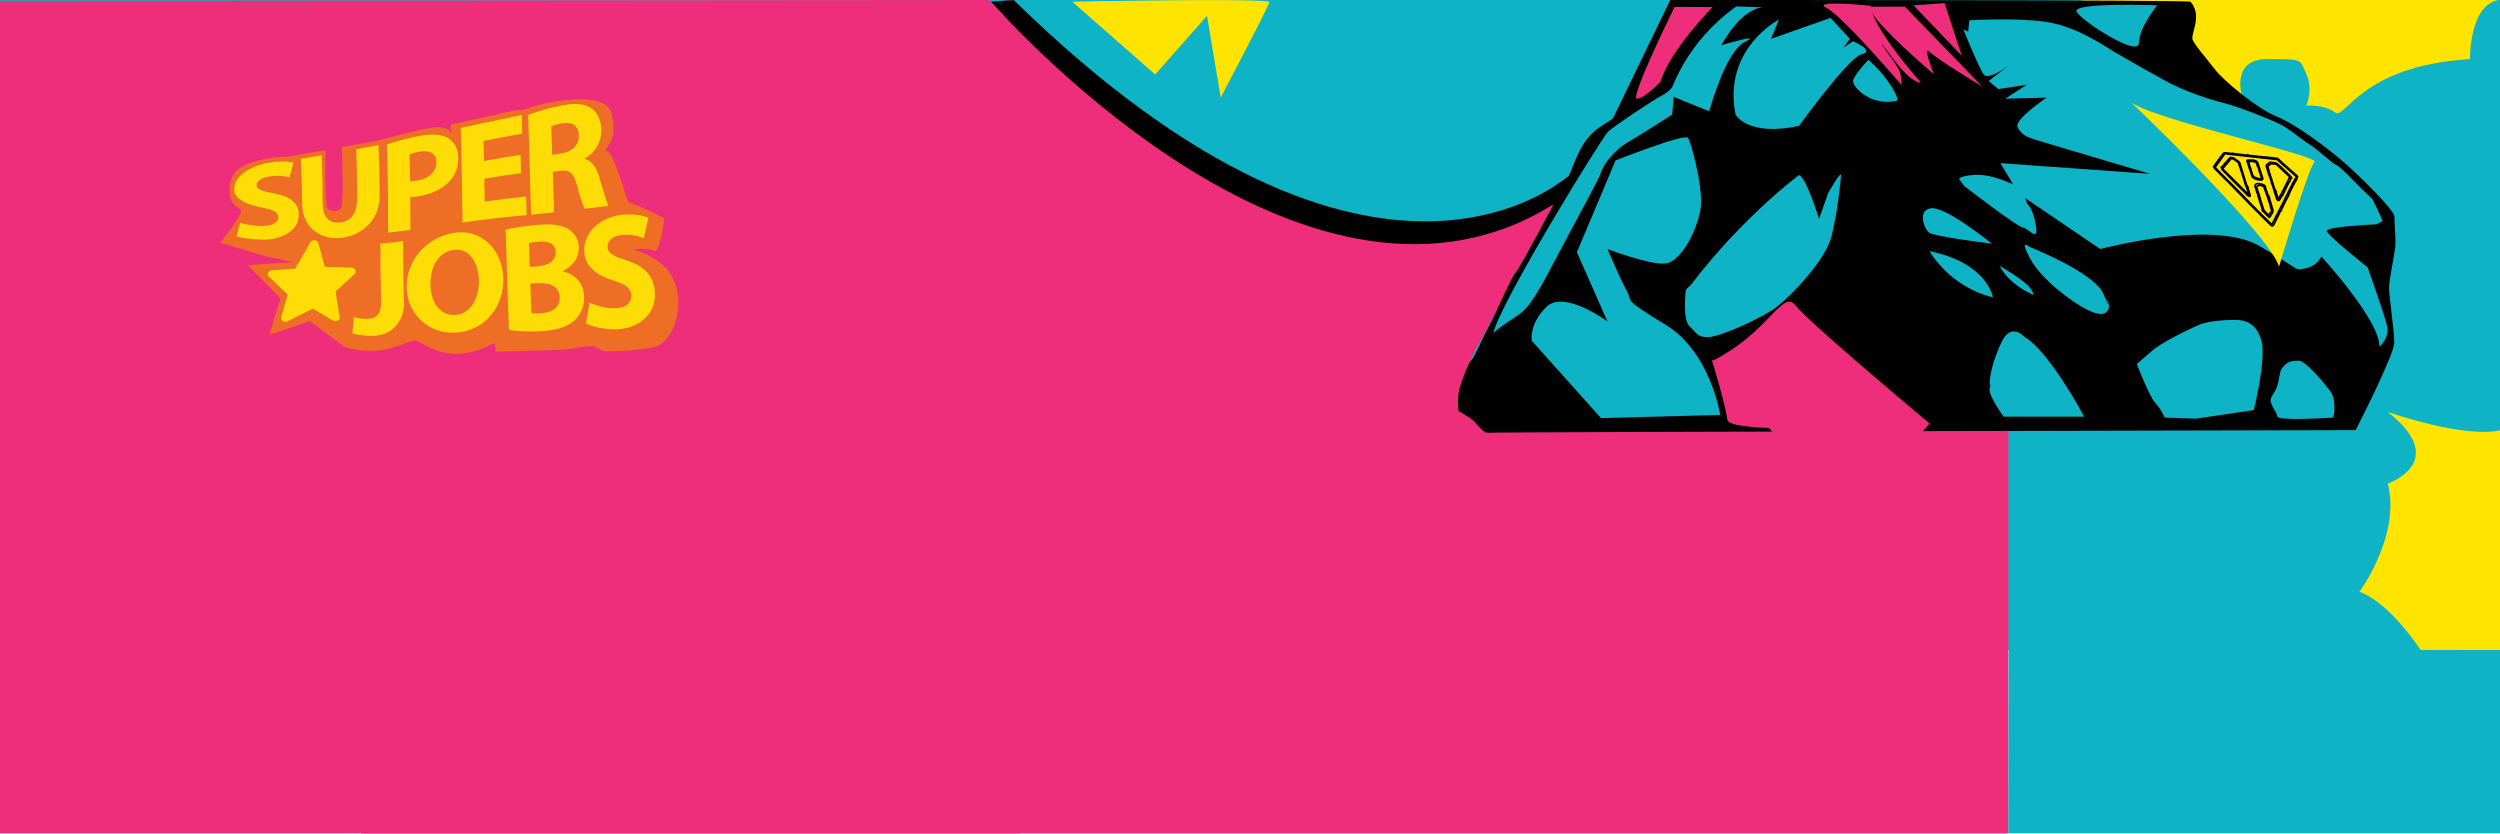
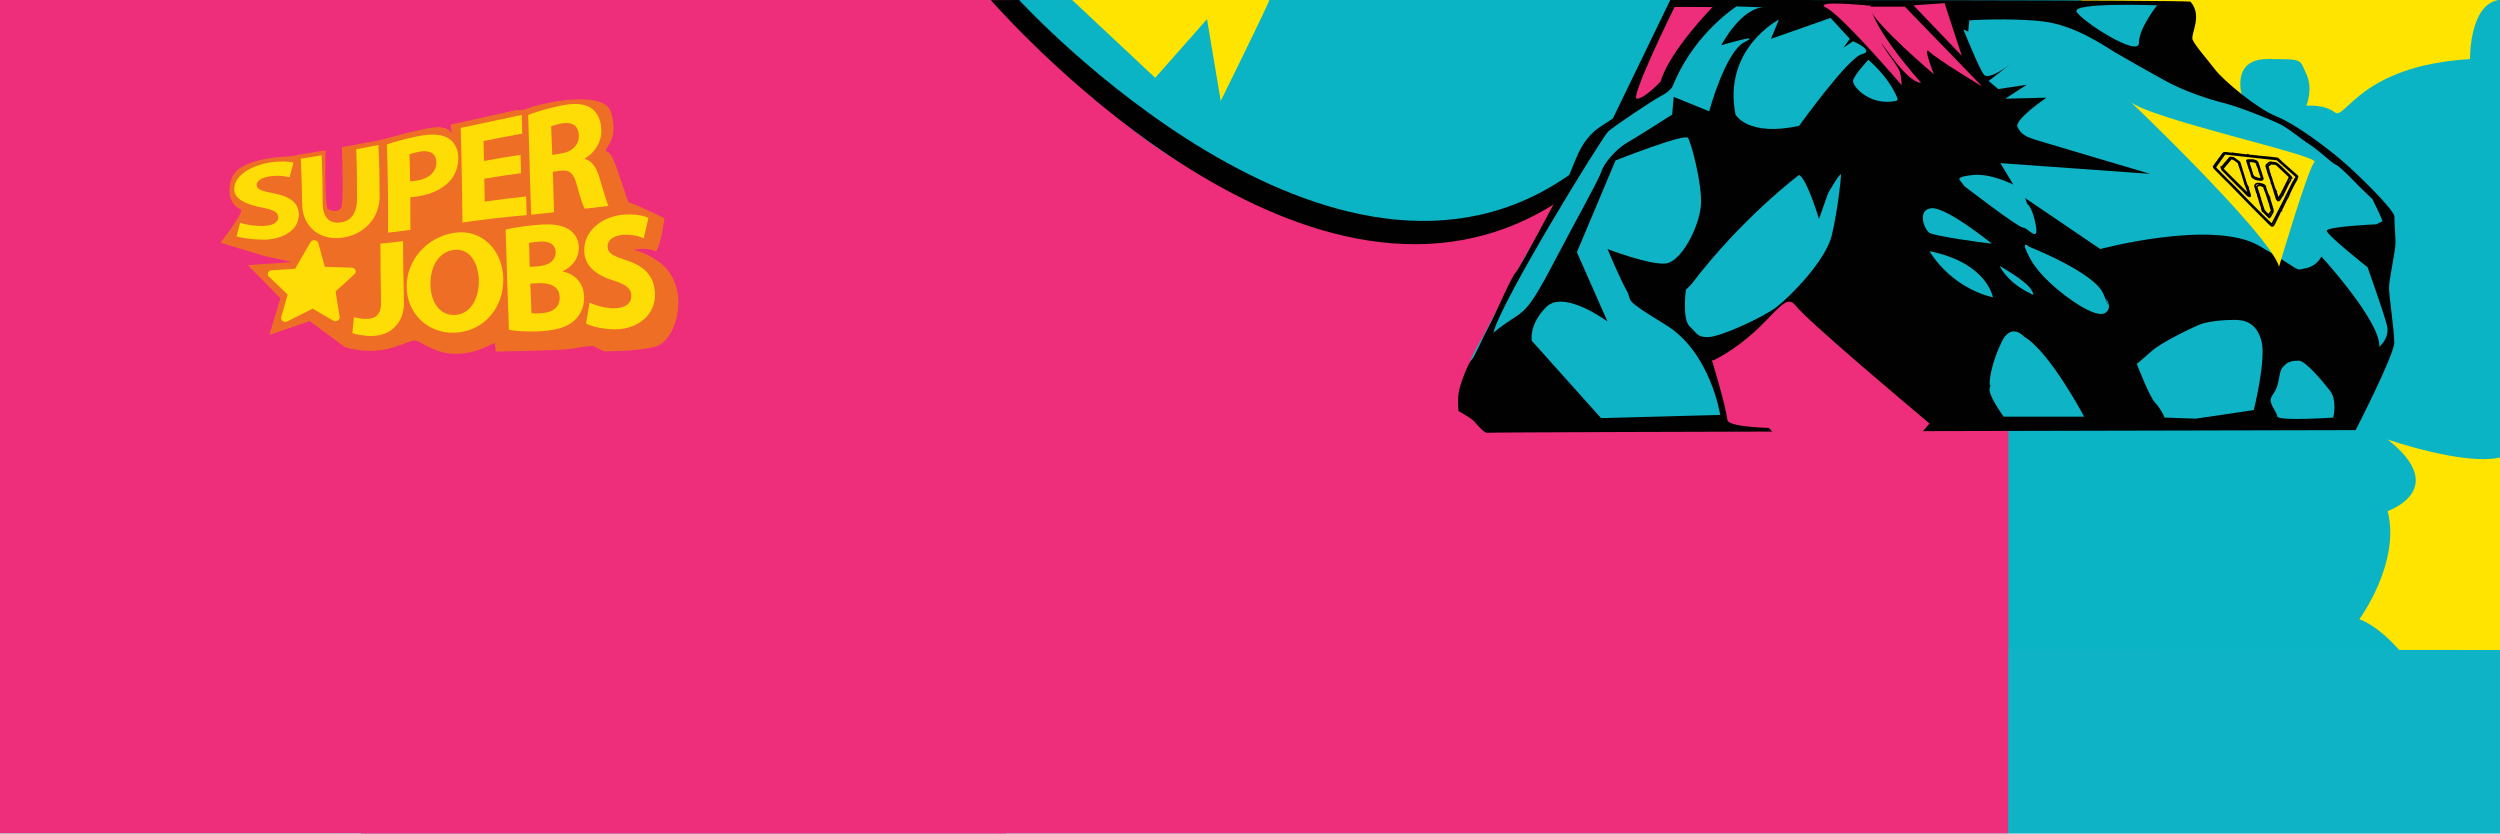
<svg xmlns="http://www.w3.org/2000/svg" version="1.1" id="Layer_1" x="0px" y="0px" width="1500px" height="500px" viewBox="0 0 1500 500" enable-background="new 0 0 1500 500" xml:space="preserve">
  <g>
-     <g id="XMLID_2_">
-       <rect id="XMLID_39_" fill="#0EB3C5" width="1500" height="390" />
-       <path id="XMLID_38_" fill="#FFE400" d="M1432.677,247.183c0,0,45.443,15.979,67.414,10.986L1500,391l-47.35-0.5    c0,0-17.979-28.463-36.953-35.454c0,0,24.971-33.959,16.979-64.918C1432.677,290.128,1470.63,277.146,1432.677,247.183z" />
-       <g id="XMLID_29_">
-         <path id="XMLID_37_" fill="#FFE400" d="M1246.102,0c0,0-23.327,47.472,61.83,96.226c1.249,0.715,2.521,1.431,3.818,2.146" />
-         <path id="XMLID_36_" fill="#FFE400" d="M1307.932,96.227l-4.186-10.836l16.012,5.991c0,0-5.338-20.973,27.753-27.964     l-2.134-4.995c0,0-7.474-22.971,14.943-22.971c22.418,0,19.215-0.001,23.484,8.988c4.271,8.988,0,18.977,0,18.977     s10.676-0.999,17.081,3.995c6.403,4.993,14.941-27.965,81.125-31.958c0,0-0.53-32.454,17.08-35.454h-250.646     C1248.444,0,1264.082,67.115,1307.932,96.227z" />
-       </g>
-       <path id="XMLID_22_" fill="#FFE400" d="M243.69,33.954c0,0,145.315,160.296,149.809,163.292    c4.495,2.996,61.421,23.968,134.329,7.989s1.997-0.998,1.997-0.998l9.987-3.996l29.962-19.974l-64.418-1.498l51.934-28.464    c0,0-99.873-46.442-105.366-48.439c-5.493-1.997-19.975,9.986-24.469-10.487c0,0-68.912,6.491-72.907-44.444L243.69,33.954z" />
-       <path id="XMLID_21_" fill="#FFE400" d="M464.472,53.991c0,0-3.464,15.075-10.955,18.82c-7.49,3.745,4.447,4.167,5.571,7.537    c1.124,3.37,142.669,28.862,142.669,28.862l-53.194-48.302l58.421,5.998l-17.605-45.689l-11.986,0.75    c0,0-6.741,16.923-18.353,3.814c0,0-55.804-0.782-80.523-19.782h-37.078l19.476,20.344c0,0,8.24-14.734,26.966-10.24    s23.22,14.542,23.22,20.161c0,5.618-0.375,26.185-26.965,26.185C484.134,62.45,469.153,62.043,464.472,53.991z" />
-       <polygon id="XMLID_17_" fill="#FFE400" points="353.426,5.116 368.032,14.854 377.021,5.49   " />
-       <path id="XMLID_16_" fill="#FFE400" d="M643.306,0.996l49.813,43.696l31.085-35.205l8.239,49.063c0,0,27.084-51.507,29.225-57.216    C762.667-1.333,643.306,0.996,643.306,0.996z" />
+     <rect fill="#0AB4C5" width="1500" height="500" />
+     <path id="XMLID_38_" fill="#FFE400" d="M1432.586,263.684c0,0,45.443,15.81,67.414,10.816V392l-47.44,15   c0,0-17.979-28.463-36.953-35.454c0,0,24.971-33.959,16.979-64.918C1432.586,306.628,1470.539,293.646,1432.586,263.684z" />
+     <g id="XMLID_29_">
+       <path id="XMLID_37_" fill="#FFE400" d="M1246.102,0c0,0-23.326,47.472,61.83,96.226c1.25,0.715,2.521,1.431,3.818,2.146" />
+       <path id="XMLID_36_" fill="#FFE400" d="M1307.932,96.227l-4.186-10.836l16.012,5.991c0,0-5.338-20.973,27.753-27.964l-2.134-4.995    c0,0-7.475-22.971,14.943-22.971s19.215-0.001,23.483,8.988c4.271,8.988,0,18.977,0,18.977s10.677-0.999,17.081,3.995    c6.403,4.993,14.941-27.965,81.125-31.958c0,0-0.529-32.454,17.08-35.454h-250.646C1248.443,0,1264.082,67.115,1307.932,96.227z" />
    </g>
-     <path id="XMLID_86_" fill="#EE2E7B" d="M545.15,8.439c-3.402-0.001-4.756-3.075-4.113-5.579L0,7.664V500h612.303l-4.52-490.442   C587.053,6.68,565.995,8.447,545.15,8.439z" />
+     <path id="XMLID_22_" fill="#FFE400" d="M243.69,33.954c0,0,145.315,160.296,149.809,163.292   c4.495,2.996,61.421,23.968,134.329,7.989s1.997-0.998,1.997-0.998l9.987-3.996l29.961-19.974l-64.418-1.498l51.935-28.464   c0,0-99.873-46.441-105.366-48.438s-19.975,9.986-24.469-10.487c0,0-68.912,6.491-72.907-44.444L243.69,33.954z" />
+     <path id="XMLID_21_" fill="#FFE400" d="M464.472,53.991c0,0-3.464,15.075-10.955,18.82c-7.489,3.745,4.447,4.167,5.571,7.537   c1.124,3.37,142.669,28.862,142.669,28.862l-53.194-48.302l58.422,5.998l-17.605-45.689l-11.986,0.75c0,0-6.74,16.923-18.353,3.814   c0,0-55.804-0.782-80.523-19.782h-37.077l19.476,20.344c0,0,8.24-14.734,26.966-10.24c18.727,4.494,23.22,14.542,23.22,20.161   c0,5.618-0.375,26.186-26.965,26.186C484.134,62.45,469.153,62.043,464.472,53.991z" />
+     <polygon id="XMLID_17_" fill="#FFE400" points="353.426,5.116 368.032,14.854 377.021,5.49  " />
+     <path id="XMLID_16_" fill="#FFE400" d="M643.306,0l49.813,46.692l31.085-35.205l8.239,49.063c0,0,27.084-54.841,29.225-60.55   C760.75,0,643.306,0,643.306,0z" />
    <rect id="XMLID_15_" x="216.611" y="238.337" fill="#EE2E7B" width="988.436" height="261.722" />
-     <path id="XMLID_89_" fill="#EE2E7B" d="M889.534,202.391l25.313-48.145l23.847-40.384C742.288,194.832,619.368,20.053,606.171,0   c-0.997,0.026-1.993-0.064-2.988,0l-221.12,241.933l512.81,19.842l0.291-2.196l-6.137-6.249c0,0-13.421-3.574-13.677-7.299   c-0.255-3.725,0.66-9.778,3.6-18.212C881.743,219.799,880.472,217.255,889.534,202.391z" />
-     <path id="XMLID_34_" fill="#010101" d="M1413.371,258.073c0,0,23.188-44.995,23.188-52.509c0-7.513-3.126-27.588-3.126-32.93   c0-5.344,3.864-22.019,3.864-26.694c0-4.675-0.643-12.013-0.643-16.02s-23.19-26.708-32.854-34.724   c-9.662-8.014-26.411-20.701-38.006-25.376c-11.595-4.675-31.563-21.369-36.717-28.048c-5.152-6.678-12.239-14.692-13.527-18.032   c-1.288-3.34,6.229-14.473-1.288-22.721C1313.335,0,1039.21,0,1039.21,0h-7.086c0,0-21.902,19.883-32.854,48.601   c0,0-23.672,17.79-38.165,26.806c-14.492,9.016-16.426,25.008-21.739,34.024c-5.314,9.016-27.056,51.074-29.953,54.08   c-2.899,3.005-12.078,25.034-15.943,32.047c-3.864,7.012-9.179,19.532-10.628,20.533c-1.449,1.002-5.798,11.519-7.247,17.53   c-1.449,6.01-0.482,13.021-0.482,13.021s7.247,4.006,9.18,6.01c1.933,2.002,6.28,7.514,8.213,7.013   S1413.371,258.073,1413.371,258.073z" />
-     <path id="XMLID_33_" fill="#0EB3C5" d="M1399.938,250.542c0,0,2.576-10.307-1.933-16.104c-4.51-5.797-14.815-18.036-18.682-18.036   s-6.44,0.644-8.373,2.576c-1.934,1.933-2.576,1.933-3.865,9.663c-1.289,7.729-5.797,9.019-4.509,12.884   c1.287,3.865,3.22,5.475,3.863,8.373C1367.085,252.797,1399.938,250.542,1399.938,250.542z" />
-     <path id="XMLID_32_" fill="#0EB3C5" d="M1317.484,251.188l34.783-5.153c0,0,7.73-30.919,4.511-41.87   c-3.222-10.951-10.308-12.239-16.104-12.239s-16.103,0.646-21.899,3.221c-5.798,2.576-21.901,10.307-27.699,15.46   c-5.797,5.153-9.019,7.729-9.019,7.729s7.729,19.969,10.95,23.19c3.222,3.22,5.798,9.018,5.798,9.018L1317.484,251.188z" />
-     <path id="XMLID_31_" fill="#0EB3C5" d="M1427.635,208.028c0,0,6.442-5.153,4.51-12.883c-1.932-7.73-11.595-34.784-11.595-34.784   s-24.478-19.325-24.478-21.902s29.63-3.865,29.63-3.865l3.865-1.933l-1.933-4.509l-4.187-8.696l-7.408-7.085   c0,0-11.916-12.561-14.493-13.527c-2.577-0.966-9.019-7.731-15.46-11.917c-6.44-4.187-12.884-9.984-19.003-12.883   s-23.834-9.985-32.852-12.239c-9.02-2.254-23.834-7.086-35.429-13.527s-24.155-13.527-29.631-16.748   c-5.476-3.221-23.833-16.426-43.479-18.68c-19.647-2.255-44.125-0.645-44.125-0.645l-0.646,6.764l-2.897-1.288   c0,0,9.341,23.189,12.238,27.054c2.898,3.865,15.781-6.12,15.781-6.12l-12.883,9.985l5.798,4.831l17.07-2.577l-12.885,8.374   l24.801-0.645c0,0-19.646,13.205-17.393,17.714c2.254,4.51,5.153,5.798,11.272,7.73c6.119,1.933,68.281,20.291,68.281,20.291   l-89.859-6.441l7.729,12.883c0,0-13.205-6.764-23.834-5.797c-10.629,0.967-8.374,2.898-8.374,2.898l2.898,3.866   c0,0,32.207,24.799,35.105,24.799s9.662,9.662,7.729-1.288c-1.934-10.95-5.153-12.883-5.153-12.883l-1.289-3.543l45.093,30.598   c0,0,67.635-18.038,95.334-1.934c27.698,16.104,20.612,14.815,27.698,13.527c7.085-1.288,9.662-7.085,9.662-7.085   S1428.278,192.568,1427.635,208.028z" />
-     <path id="XMLID_30_" fill="#0EB3C5" d="M1250.493,250c0,0-20.613-39.021-36.073-48.04c0,0-7.729-8.884-13.525,3.355   c-5.799,12.239-7.087,21.325-7.087,24.546c0,3.222,1.289-0.881,0,2.984c-1.288,3.865,8.374,17.155,8.374,17.155H1250.493   L1250.493,250z" />
-     <path id="XMLID_28_" fill="#0EB3C5" d="M1032.124,248.932c0,0-5.797-37.683-32.852-54.109   c-27.056-16.426-19.325-13.527-23.189-20.291c-3.865-6.764-11.595-25.123-11.595-25.123s25.122,9.663,34.784,8.696   c9.661-0.967,20.291-22.223,21.257-34.784c0.967-12.561-5.797-37.683-7.729-40.582c-1.933-2.898-43.479,13.527-43.479,13.527   l-23.189,55.075l18.358,41.548c0,0-26.089-19.325-36.717-8.696c-10.63,10.628-8.696,20.291-8.696,20.291l41.548,46.379   L1032.124,248.932z" />
-     <path id="XMLID_27_" fill="#0EB3C5" d="M896.021,199.654c18.761-15.512,17.026-5.263,36.717-42.997   c11.595-22.224,26.57-48.795,28.021-53.626c1.45-4.831,8.696-13.527,15.46-17.392c6.765-3.865,27.056-16.909,27.056-16.909   l0.966-10.628l21.258,8.696c0,0,9.662-35.75,21.257-41.548s-14.011,1.933-14.011,1.933s12.562-24.156,27.055-22.707l-17.875-0.644   c0,0-23.833,15.138-36.717,44.125s-0.645,2.577-0.645,2.577s-2.255,4.188-7.408,6.764c-5.153,2.576-28.665,18.358-32.207,21.579   C961.402,82.096,900.852,180.33,896.021,199.654z" />
-     <path id="XMLID_26_" fill="#0EB3C5" d="M1067.392,11.722c0,0-33.816,17.393-26.088,57.008c0,0,7.247,13.527,38.166,6.764   c0,0,29.47-41.065,37.684-42.997c8.213-1.933-5.313-7.73-5.313-7.73l-5.798,3.865l3.865-5.314l-11.595-12.561l-35.752,12.561   L1067.392,11.722z" />
-     <path id="XMLID_25_" fill="#0EB3C5" d="M1121.018,35.878c0,0-8.695,9.179-9.179,12.561s10.146,15.46,26.088,12.078l0.726-0.966   C1138.651,59.55,1135.27,48.438,1121.018,35.878z" />
-     <path id="XMLID_24_" fill="#0EB3C5" d="M1079.47,104.963c0,0-33.817,25.122-64.736,65.704l-3.222,3.221   c0,0-2.255,17.715,2.254,21.901c4.511,4.187,4.511,6.765,11.596,6.442c7.086-0.323,32.208-11.595,40.582-18.037   s29.631-28.022,33.174-43.159c3.543-15.137,5.476-33.496,5.476-36.072c0-2.577-7.729,10.95-7.729,10.95l-5.476,15.459   C1091.387,131.373,1084.301,107.54,1079.47,104.963z" />
-     <path id="XMLID_23_" fill="#0EB3C5" d="M1294.296,3.187c0,0-10.951,13.526-10.951,22.545s-34.139-12.883-37.359-18.68   C1242.764,1.255,1294.296,3.187,1294.296,3.187z" />
+     <path id="XMLID_89_" fill="#EE2E7B" d="M889.534,202.391l25.313-48.145l23.848-40.384C742.288,194.832,619.368,20.053,606.171,0   c-0.997,0.026-1.993-0.064-2.987,0L382.063,241.933l512.811,19.842l0.291-2.196l-6.137-6.249c0,0-13.422-3.574-13.678-7.299   c-0.255-3.725,0.66-9.778,3.601-18.212C881.743,219.799,880.472,217.255,889.534,202.391z" />
+     <path id="XMLID_34_" fill="#010101" d="M1413.371,258.073c0,0,23.188-44.995,23.188-52.509c0-7.513-3.125-27.588-3.125-32.93   c0-5.344,3.863-22.019,3.863-26.694c0-4.675-0.643-12.013-0.643-16.02s-23.19-26.708-32.854-34.724   c-9.661-8.014-26.411-20.701-38.006-25.376c-11.595-4.675-31.563-21.369-36.717-28.048c-5.152-6.678-12.239-14.692-13.527-18.032   c-1.288-3.34,6.229-14.473-1.288-22.721C1313.335,0,1039.21,0,1039.21,0h-7.086c0,0-21.902,19.883-32.854,48.601   c0,0-23.672,17.79-38.164,26.806c-14.492,9.016-16.427,25.008-21.739,34.024c-5.314,9.016-27.057,51.074-29.953,54.08   c-2.899,3.005-12.078,25.034-15.943,32.047c-3.864,7.012-9.179,19.532-10.628,20.533c-1.449,1.002-5.798,11.519-7.247,17.53   c-1.448,6.01-0.481,13.021-0.481,13.021s7.246,4.006,9.18,6.01c1.933,2.002,6.28,7.514,8.213,7.013   C894.439,259.164,1413.371,258.073,1413.371,258.073z" />
+     <path id="XMLID_33_" fill="#0EB3C5" d="M1399.938,250.542c0,0,2.576-10.307-1.933-16.104c-4.51-5.797-14.815-18.036-18.682-18.036   c-3.867,0-6.44,0.644-8.373,2.576c-1.935,1.933-2.576,1.933-3.865,9.663c-1.289,7.729-5.797,9.019-4.509,12.884   c1.287,3.865,3.22,5.475,3.863,8.373C1367.085,252.797,1399.938,250.542,1399.938,250.542z" />
+     <path id="XMLID_32_" fill="#0EB3C5" d="M1317.484,251.188l34.783-5.152c0,0,7.729-30.919,4.51-41.87   c-3.222-10.951-10.308-12.239-16.104-12.239s-16.104,0.646-21.898,3.221c-5.799,2.576-21.901,10.307-27.699,15.46   c-5.797,5.153-9.02,7.729-9.02,7.729s7.729,19.969,10.95,23.19c3.222,3.22,5.798,9.018,5.798,9.018L1317.484,251.188z" />
+     <path id="XMLID_31_" fill="#0EB3C5" d="M1427.635,208.028c0,0,6.442-5.153,4.51-12.883c-1.932-7.73-11.595-34.784-11.595-34.784   s-24.478-19.325-24.478-21.902s29.63-3.865,29.63-3.865l3.864-1.933l-1.933-4.509l-4.187-8.696l-7.408-7.085   c0,0-11.916-12.561-14.493-13.527c-2.577-0.966-9.019-7.73-15.46-11.917c-6.439-4.187-12.884-9.984-19.003-12.883   s-23.834-9.985-32.853-12.239c-9.02-2.254-23.834-7.086-35.429-13.527s-24.155-13.527-29.631-16.748   c-5.476-3.221-23.833-16.426-43.479-18.68c-19.646-2.255-44.125-0.645-44.125-0.645l-0.646,6.764l-2.897-1.288   c0,0,9.342,23.189,12.238,27.054c2.898,3.865,15.781-6.12,15.781-6.12L1193.16,48.6l5.798,4.831l17.069-2.577l-12.885,8.374   l24.801-0.645c0,0-19.646,13.205-17.393,17.714c2.254,4.51,5.153,5.798,11.272,7.73c6.118,1.933,68.28,20.291,68.28,20.291   l-89.858-6.441l7.729,12.883c0,0-13.205-6.764-23.834-5.797c-10.63,0.967-8.375,2.898-8.375,2.898l2.898,3.866   c0,0,32.207,24.799,35.105,24.799c2.897,0,9.661,9.662,7.729-1.288c-1.934-10.95-5.153-12.883-5.153-12.883l-1.288-3.543   l45.092,30.598c0,0,67.636-18.038,95.334-1.934c27.699,16.104,20.612,14.815,27.699,13.527c7.084-1.288,9.661-7.085,9.661-7.085   S1428.277,192.568,1427.635,208.028z" />
+     <path id="XMLID_30_" fill="#0EB3C5" d="M1250.493,250c0,0-20.613-39.021-36.073-48.04c0,0-7.729-8.884-13.525,3.355   c-5.799,12.239-7.086,21.325-7.086,24.546c0,3.222,1.288-0.881,0,2.984c-1.289,3.865,8.373,17.155,8.373,17.155H1250.493   L1250.493,250z" />
+     <path id="XMLID_28_" fill="#0EB3C5" d="M1032.124,248.932c0,0-5.797-37.683-32.853-54.109   c-27.056-16.426-19.324-13.527-23.188-20.291c-3.865-6.764-11.595-25.123-11.595-25.123s25.122,9.663,34.783,8.696   c9.662-0.967,20.291-22.223,21.258-34.784c0.967-12.562-5.797-37.684-7.729-40.582s-43.479,13.527-43.479,13.527l-23.189,55.075   l18.358,41.548c0,0-26.089-19.325-36.717-8.696c-10.631,10.628-8.696,20.291-8.696,20.291l41.548,46.379L1032.124,248.932z" />
+     <path id="XMLID_27_" fill="#0EB3C5" d="M896.021,199.654c18.761-15.512,17.025-5.263,36.717-42.997   c11.595-22.224,26.569-48.795,28.021-53.626c1.45-4.831,8.696-13.527,15.46-17.392c6.766-3.865,27.057-16.909,27.057-16.909   l0.966-10.628l21.258,8.696c0,0,9.662-35.75,21.257-41.548s-14.011,1.933-14.011,1.933s12.562-24.156,27.055-22.707l-17.875-0.644   c0,0-23.833,15.138-36.717,44.125c-12.884,28.987-0.646,2.577-0.646,2.577s-2.254,4.188-7.407,6.764   c-5.153,2.576-28.665,18.358-32.207,21.579C961.402,82.096,900.852,180.33,896.021,199.654z" />
+     <path id="XMLID_26_" fill="#0EB3C5" d="M1067.392,11.722c0,0-33.815,17.394-26.088,57.008c0,0,7.247,13.527,38.166,6.764   c0,0,29.47-41.065,37.685-42.997c8.213-1.933-5.313-7.73-5.313-7.73l-5.798,3.865l3.865-5.314l-11.596-12.561l-35.752,12.561   L1067.392,11.722z" />
+     <path id="XMLID_25_" fill="#0EB3C5" d="M1121.018,35.878c0,0-8.694,9.179-9.179,12.561c-0.483,3.382,10.146,15.46,26.088,12.078   l0.726-0.966C1138.65,59.55,1135.27,48.438,1121.018,35.878z" />
+     <path id="XMLID_24_" fill="#0EB3C5" d="M1079.47,104.963c0,0-33.816,25.122-64.735,65.704l-3.223,3.221   c0,0-2.255,17.715,2.254,21.901c4.512,4.187,4.512,6.765,11.597,6.442c7.086-0.323,32.208-11.595,40.582-18.037   s29.631-28.022,33.174-43.159c3.543-15.137,5.476-33.496,5.476-36.072c0-2.577-7.729,10.95-7.729,10.95l-5.477,15.459   C1091.387,131.373,1084.301,107.54,1079.47,104.963z" />
+     <path id="XMLID_23_" fill="#0EB3C5" d="M1294.296,3.187c0,0-10.951,13.526-10.951,22.545s-34.139-12.883-37.358-18.68   C1242.764,1.255,1294.296,3.187,1294.296,3.187z" />
    <path id="XMLID_20_" fill="#0EB3C5" d="M1195.74,178.397c0,0-3.223-20.612-38.006-27.698   C1157.734,150.699,1169.33,171.955,1195.74,178.397z" />
-     <path id="XMLID_19_" fill="#0EB3C5" d="M1195.096,146.189c0,0-27.054-21.901-36.072-21.257s-4.511,12.883-1.288,14.815   C1160.956,141.68,1188.654,145.545,1195.096,146.189z" />
-     <path id="XMLID_18_" fill="#0EB3C5" d="M1217.641,148.122c0,0,39.293,15.458,44.447,28.342c5.153,12.884,1.449,2.416,1.449,2.416   s2.897,3.865,1.449,6.764c-1.449,2.899-4.349,4.348-13.044,0c-8.696-4.348-27.056-17.875-33.818-30.436   S1217.158,147.8,1217.641,148.122z" />
+     <path id="XMLID_19_" fill="#0EB3C5" d="M1195.096,146.189c0,0-27.054-21.901-36.072-21.257c-9.018,0.644-4.511,12.883-1.287,14.815   C1160.956,141.68,1188.654,145.545,1195.096,146.189z" />
+     <path id="XMLID_18_" fill="#0EB3C5" d="M1217.641,148.122c0,0,39.293,15.458,44.447,28.342c5.153,12.884,1.449,2.416,1.449,2.416   s2.896,3.865,1.449,6.764c-1.449,2.899-4.35,4.348-13.045,0s-27.056-17.875-33.817-30.436S1217.158,147.8,1217.641,148.122z" />
    <path id="XMLID_14_" fill="#010101" d="M1039.21-0.001c0,0-20.614,13.18-38.005,46.72l-2.576,3.388   c0,0-14.493,10.503-19.646,14.229c-5.375,3.886-11.596,7.455-11.596,7.455l34.783-71.824L1039.21-0.001z" />
-     <path id="XMLID_12_" fill="#EE2E7B" d="M1027.535,4.233c0,0-25.847,26.33-31.161,44.688c0,0-9.501,10.146-14.172,10.307   c-4.67,0.162,22.546-55.075,22.546-55.075L1027.535,4.233z" />
+     <path id="XMLID_12_" fill="#EE2E7B" d="M1027.535,4.233c0,0-25.848,26.33-31.161,44.688c0,0-9.501,10.146-14.172,10.307   c-4.67,0.162,22.546-55.075,22.546-55.075L1027.535,4.233z" />
    <path id="XMLID_11_" fill="#FFE400" d="M1367.406,160.039c0,0,17.393-58.94,21.258-62.805   c3.865-3.865-100.488-26.088-111.117-36.717C1266.919,49.888,1362.576,140.714,1367.406,160.039z" />
-     <path id="XMLID_10_" fill="#EE2E7B" d="M1027.226,216.672c34.346-17.21,42.194-43.533,50.046-33.409   c7.348,9.476,71.438,63.303,79.607,70.151c0.559,0.468,0.855,0.716,0.855,0.716L1135,280l-52.667,1.333L1027.226,216.672z" />
+     <path id="XMLID_10_" fill="#EE2E7B" d="M1027.226,216.672c34.347-17.21,42.194-43.533,50.046-33.409   c7.349,9.477,71.438,63.303,79.607,70.151c0.559,0.468,0.855,0.716,0.855,0.716L1135,280l-52.667,1.333L1027.226,216.672z" />
    <path id="XMLID_9_" fill="#EE2E7B" d="M1027.158,216.08c0,0,8.059,26.367,9.298,35.888c1.24,9.521,114.058,2.929,114.058,2.929" />
    <polygon id="XMLID_8_" fill="#EE2E7B" points="1166.752,1.899 1177.059,33.462 1148.072,3.187  " />
-     <path id="XMLID_7_" fill="#EE2E7B" d="M1142.919,4l46.38,47.906c0,0-27.055-16.307-31.563-20.817   c-4.511-4.509,2.577,13.426,2.577,13.426s-34.784-29.277-38.649-39.583C1117.797-5.374,1121.34,4,1121.34,4H1142.919z" />
-     <path id="XMLID_6_" fill="#EE2E7B" d="M1122.342,3.456c0,0-0.624,10.846,30.24,46.172c0,0-5.301,1.24-17.771-15.804   c-12.469-17.043-1.245-0.62-1.245-0.62s5.924,7.747,6.547,10.535c0.623,2.789,0.936,7.437,0.936,7.437s-35.542-41.521-45.206-46.48   C1086.177-0.262,1122.342,3.456,1122.342,3.456z" />
-     <path id="XMLID_5_" fill="#0EB3C5" d="M1199.766,159.555c0,0,15.46,8.696,18.843,14.011c3.382,5.314-0.483,2.416-0.483,2.416   S1205.563,170.667,1199.766,159.555z" />
-     <path id="XMLID_88_" fill="#010101" d="M608.208,0c-0.419,0.133-0.866,0.229-1.374,0.236c-4.128,0.053-8.229,0.615-12.352,0.667   C609.177,17.3,787.809,214.726,933.507,121.721l9.96-18.225C943.467,103.496,828.895,215.991,608.208,0z" />
+     <path id="XMLID_7_" fill="#EE2E7B" d="M1142.919,4l46.38,47.906c0,0-27.055-16.307-31.563-20.817   c-4.512-4.509,2.576,13.426,2.576,13.426s-34.783-29.277-38.648-39.583C1117.797-5.374,1121.34,4,1121.34,4H1142.919z" />
+     <path id="XMLID_6_" fill="#EE2E7B" d="M1122.342,3.456c0,0-0.624,10.846,30.24,46.172c0,0-5.301,1.24-17.771-15.804   c-12.469-17.043-1.244-0.62-1.244-0.62s5.924,7.747,6.547,10.535c0.623,2.789,0.936,7.437,0.936,7.437   s-35.542-41.521-45.206-46.479C1086.177-0.262,1122.342,3.456,1122.342,3.456z" />
+     <rect fill="#EE2E7B" width="603.5" height="500" />
+     <path id="XMLID_5_" fill="#0EB3C5" d="M1199.766,159.555c0,0,15.461,8.696,18.844,14.011c3.382,5.314-0.483,2.416-0.483,2.416   S1205.563,170.667,1199.766,159.555z" />
+     <path id="XMLID_1_" fill="#010101" d="M611.5,0l-17,0.097c14.694,16.396,193.309,214.726,339.007,121.721l9.96-18.225   C800.434,207.089,611.5,0,611.5,0z" />
    <g>
-       <path fill="none" stroke="#010101" stroke-miterlimit="10" d="M1366.455,95.027c0.086,0.165,4.057,3.693,11.909,10.585    l0.155,0.508c-0.371,0.425-0.495,0.835-0.373,1.234c-2.373,4.051-4.162,7.64-5.369,10.768c-0.219,0.103-1.584,2.77-4.096,8.002    c0.111,0.016,0.188,0.083,0.224,0.203l-0.291,0.102c-0.03-0.1-0.093-0.156-0.187-0.169c-0.128,0.458-1.368,3.039-3.72,7.74    c-0.443,1.005-0.806,1.488-1.086,1.448c0.036,0.12-0.104,0.157-0.422,0.113c-0.355-0.05-1.545-1.131-3.57-3.244    c-4.526-4.444-12.039-12.09-22.533-22.935c-0.211-0.105-2.479-2.367-6.8-6.783c-1.271-1.169-1.988-2.022-2.152-2.56    c1.311-1.969,2.166-3.146,2.567-3.527c-0.029-0.157,0.465-0.85,1.483-2.08c1.197-1.871,1.982-2.781,2.356-2.729    c0.638-0.025,1.365,0.02,2.188,0.135l2.215,0.31l0.254-0.136l0.055,0.179l0.281-0.132c5.034,0.609,7.981,0.975,8.841,1.095    c-0.036-0.12,0.002-0.171,0.113-0.155c0.037,0.119,0.103,0.186,0.195,0.199l0.059-0.334c0.562,0.193,0.858,0.348,0.896,0.468    l1.88,0.092l2.383,0.333c0.093,0.013,0.122-0.04,0.086-0.159c0.111,0.016,0.187,0.083,0.224,0.202    C1359.387,94.199,1363.465,94.608,1366.455,95.027z M1363.684,95.439l-28.807-3.204l-5.846,8.243    c5.404,5.558,9.353,9.513,11.844,11.862l8.006,8.267c7.381,7.512,12.125,12.227,14.232,14.141l7.025-13.766l5.549-11.228    c1.23-2.172,1.909-3.258,2.034-3.26l-0.266-0.866c-3.726-3.227-7.481-6.554-11.268-9.981l-0.169-0.023l-1.523-0.07    c-0.112-0.016-0.184-0.073-0.214-0.173L1363.684,95.439z M1338.136,94.463l1.906,0.267c2.26,1.479,3.51,2.406,3.751,2.783    l3.375,11.02c0.543,1.772,1.008,2.971,1.396,3.597l-0.141-0.02l0.241,0.348c0.036,0.119,0.008,0.173-0.086,0.16l0.241,0.348    l1.354,4.42c0.049,0.16-0.058,0.306-0.321,0.441l-0.308-0.043c-0.579-0.081-1.707-1.106-3.384-3.075    c-1.537-1.396-5.851-5.725-12.939-12.988l-0.422-1.374c0.28,0.039,1.15-0.915,2.611-2.865c0.225,0.031,0.639-0.454,1.243-1.455    L1338.136,94.463z M1333.543,101.281l15.737,15.637l0.168,0.023l-0.046-0.149c-0.621-2.03-1.355-4.077-2.202-6.139l0.169,0.023    l-0.279-0.382l-2.433-7.944c-0.036-0.119-0.103-0.186-0.195-0.199c-0.036-0.12-0.009-0.172,0.085-0.159    c-0.436-1.128-0.74-1.98-0.917-2.558l-0.567-1.852c-1.778-1.43-2.922-2.181-3.427-2.252l-0.953-0.133L1333.543,101.281z     M1351.548,96.027l0.046,0.148c0.111,0.016,0.152-0.026,0.122-0.125c1.701,0.238,2.688,0.805,2.963,1.7    c1.052,3.14,1.895,5.744,2.528,7.814l0.512,1.673c-0.223,0.617-0.643,0.882-1.259,0.795l-1.936-0.271    c-1.047-0.147-2.118-0.669-3.217-1.565l-1.088-3.554c-0.08-0.259-0.196-0.495-0.351-0.707c-0.036-0.119-0.01-0.173,0.085-0.16    l-0.396-0.855l-1.399-4.569C1348.074,96.074,1349.204,95.965,1351.548,96.027z M1349.154,97.15l0.312,1.015l0.188,1.141    c0.111,0.016,0.187,0.083,0.223,0.203c-0.111-0.016-0.148,0.036-0.112,0.155c0.111,0.016,0.184,0.074,0.214,0.173l-0.168-0.024    l0.277,0.382l1.399,4.569c0.342,1.116,1.146,1.762,2.419,1.939c0.036,0.119,0.344,0.277,0.922,0.472    c0.15-0.093,0.291-0.131,0.422-0.113l0.363,0.223c1.005-0.05,1.415-0.373,1.231-0.97c-0.301-0.633-0.493-1.089-0.579-1.368    c-0.072-0.239-0.054-0.351,0.059-0.334l-0.424-0.86l-0.622-2.03c-0.037-0.12,0.001-0.171,0.112-0.155l-0.958-2.078l0.169,0.023    c-0.445-1.453-0.986-2.225-1.621-2.314l-1.484-0.379C1349.831,96.701,1349.051,96.811,1349.154,97.15z M1355.426,110.176    c2.225,0.312,3.458,0.865,3.702,1.661c0.15,0.784,0.241,1.225,0.271,1.324c0.896,2.641,1.557,4.296,1.976,4.965l-0.168-0.023    l0.278,0.381l2.122,6.929c0.391,1.274,0.038,2.463-1.054,3.568c0.091,0.299-0.211,0.799-0.907,1.502l-0.168-0.023    c-1.45-1.404-2.691-2.654-3.727-3.752l-0.169-0.023l-0.265-0.866l0.066-0.305l-0.168-0.023l0.067-0.305l-0.109-0.358    c-0.029-0.1-0.103-0.157-0.214-0.172c-0.037-0.12,0.001-0.171,0.113-0.156c-0.582-1.549-0.982-2.682-1.203-3.398l-0.055-0.179    l-0.197-1.171l-0.168-0.023c-0.031-0.1,0.01-0.142,0.123-0.126l-0.791-2.055l-0.055-0.179c-0.079-0.258-0.095-0.48-0.042-0.664    c-0.173-0.215-0.298-0.441-0.37-0.681l0.169,0.023l-0.278-0.382l-1.244-4.061C1353.11,110.442,1353.93,109.966,1355.426,110.176z     M1354.043,112.583c0.661,1.865,1.138,3.275,1.431,4.23l-0.141-0.02l0.25,0.378c0.089,0.584,0.198,1.085,0.327,1.503    c0.093,0.013,0.154,0.069,0.186,0.169c-0.094-0.013-0.121,0.04-0.086,0.16l0.142,0.02l-0.039,0.309    c0.5,1.633,1.22,3.839,2.161,6.62c0.896,1.288,1.882,2.351,2.962,3.188c-0.056-0.179,0.541-1.067,1.786-2.666l-0.833-2.717    l-0.48-2.011c-0.095-0.013-0.159-0.079-0.196-0.199l0.142,0.02l-0.241-0.348l-0.723-2.359c-0.763-2.489-1.48-4.485-2.156-5.991    c0.057-0.164,0.027-0.434-0.088-0.813c-0.964-0.458-1.727-0.784-2.285-0.977C1354.511,111.305,1353.806,111.807,1354.043,112.583z     M1362.314,97.362l3.336,0.467c1.099,0.611,3.764,3.033,7.994,7.265l1.149,1.304l0.101,0.329c-0.354-0.05-0.602,0.459-0.739,1.526    c-0.457,0.432-2.02,3.453-4.684,9.063c-0.149-0.021-0.773,0.92-1.872,2.825c-0.269,0.172-0.554,0.237-0.853,0.195    c-0.438-0.443-0.717-0.853-0.833-1.232l-2.442-7.974l-0.396-0.855l0.141,0.02l-0.24-0.348l-0.125-0.847l-0.142-0.02    c-0.036-0.12-0.008-0.172,0.086-0.159l-2.12-5.957c-0.181-0.939-0.364-1.718-0.555-2.335l-0.168-0.023    c-0.378-1.234-0.146-1.964,0.697-2.19C1361.292,97.648,1361.847,97.297,1362.314,97.362z M1362.401,98.175    c-0.146,0.399-0.748,0.915-1.807,1.548l0.622,2.031c0.141,0.458,0.272,1.067,0.398,1.828c0.174,0.215,0.3,0.452,0.379,0.71    c-0.045,0.204-0.051,0.365-0.014,0.484l0.168,0.023c0.031,0.1-0.01,0.142-0.121,0.126l0.688,1.726l1.454,4.749    c0.445,1.453,0.859,2.483,1.242,3.089l-0.142-0.021l0.24,0.348l1.354,4.419l0.337,0.047c-0.099-0.318,0.414-1.275,1.535-2.872    c3.331-6.469,5.014-9.912,5.047-10.326c-5.304-5.049-8.059-7.588-8.265-7.617C1364.134,98.371,1363.094,98.272,1362.401,98.175z" />
+       <path fill="none" stroke="#010101" stroke-miterlimit="10" d="M1366.455,95.027c0.086,0.165,4.057,3.693,11.909,10.585    l0.155,0.508c-0.371,0.425-0.496,0.835-0.373,1.234c-2.373,4.051-4.162,7.64-5.369,10.768c-0.219,0.103-1.584,2.77-4.096,8.002    c0.11,0.016,0.188,0.083,0.224,0.203l-0.291,0.102c-0.03-0.1-0.093-0.156-0.188-0.169c-0.128,0.458-1.368,3.039-3.72,7.74    c-0.443,1.005-0.807,1.488-1.086,1.448c0.036,0.12-0.104,0.157-0.422,0.113c-0.355-0.05-1.545-1.131-3.57-3.244    c-4.525-4.444-12.039-12.09-22.533-22.935c-0.211-0.105-2.479-2.367-6.8-6.783c-1.271-1.169-1.987-2.022-2.151-2.56    c1.311-1.969,2.166-3.146,2.566-3.527c-0.029-0.157,0.465-0.85,1.483-2.08c1.196-1.871,1.981-2.781,2.355-2.729    c0.638-0.025,1.365,0.02,2.188,0.135l2.215,0.31l0.254-0.136l0.055,0.179l0.281-0.132c5.034,0.609,7.98,0.975,8.841,1.095    c-0.036-0.12,0.002-0.171,0.113-0.155c0.037,0.119,0.103,0.186,0.194,0.199l0.06-0.334c0.562,0.193,0.858,0.348,0.896,0.468    l1.881,0.092l2.383,0.333c0.093,0.013,0.122-0.04,0.086-0.159c0.111,0.016,0.188,0.083,0.225,0.202    C1359.387,94.199,1363.465,94.608,1366.455,95.027z M1363.684,95.439l-28.807-3.204l-5.846,8.243    c5.404,5.558,9.353,9.513,11.844,11.862l8.006,8.267c7.381,7.512,12.125,12.227,14.232,14.141l7.025-13.766l5.549-11.228    c1.229-2.172,1.908-3.258,2.033-3.26l-0.266-0.866c-3.727-3.227-7.48-6.554-11.268-9.981l-0.17-0.023l-1.522-0.07    c-0.112-0.016-0.184-0.073-0.214-0.173L1363.684,95.439z M1338.136,94.463l1.906,0.267c2.26,1.479,3.51,2.406,3.751,2.783    l3.375,11.021c0.543,1.771,1.008,2.971,1.396,3.597l-0.142-0.02l0.241,0.348c0.036,0.119,0.008,0.173-0.086,0.16l0.24,0.348    l1.354,4.42c0.049,0.16-0.058,0.306-0.321,0.441l-0.308-0.043c-0.579-0.081-1.707-1.106-3.384-3.075    c-1.537-1.396-5.852-5.725-12.939-12.988l-0.422-1.374c0.28,0.039,1.15-0.915,2.611-2.865c0.225,0.031,0.639-0.454,1.242-1.455    L1338.136,94.463z M1333.543,101.281l15.737,15.637l0.168,0.023l-0.046-0.149c-0.621-2.03-1.355-4.077-2.202-6.139l0.169,0.023    l-0.279-0.382l-2.434-7.944c-0.035-0.119-0.103-0.186-0.194-0.199c-0.036-0.12-0.009-0.172,0.085-0.159    c-0.436-1.128-0.74-1.98-0.917-2.558l-0.567-1.852c-1.777-1.43-2.922-2.181-3.427-2.252l-0.953-0.133L1333.543,101.281z     M1351.548,96.027l0.046,0.148c0.111,0.016,0.152-0.026,0.122-0.125c1.701,0.238,2.688,0.805,2.963,1.7    c1.052,3.14,1.896,5.744,2.528,7.814l0.512,1.673c-0.223,0.617-0.643,0.882-1.259,0.795l-1.937-0.271    c-1.047-0.146-2.117-0.669-3.217-1.564l-1.088-3.554c-0.08-0.259-0.196-0.495-0.352-0.707c-0.035-0.119-0.01-0.173,0.086-0.16    l-0.396-0.855l-1.398-4.569C1348.074,96.074,1349.204,95.965,1351.548,96.027z M1349.154,97.15l0.312,1.015l0.188,1.141    c0.111,0.016,0.187,0.083,0.223,0.203c-0.111-0.016-0.148,0.036-0.111,0.155c0.11,0.016,0.184,0.074,0.213,0.173l-0.168-0.024    l0.277,0.382l1.399,4.569c0.342,1.116,1.146,1.762,2.419,1.939c0.035,0.119,0.344,0.277,0.922,0.472    c0.15-0.093,0.291-0.131,0.422-0.113l0.363,0.223c1.005-0.05,1.415-0.373,1.23-0.97c-0.301-0.633-0.492-1.089-0.578-1.368    c-0.072-0.239-0.055-0.352,0.059-0.334l-0.424-0.86l-0.622-2.03c-0.037-0.12,0.001-0.171,0.112-0.155l-0.959-2.078l0.17,0.023    c-0.445-1.453-0.986-2.225-1.621-2.314l-1.484-0.379C1349.831,96.701,1349.051,96.811,1349.154,97.15z M1355.426,110.176    c2.225,0.313,3.458,0.865,3.702,1.661c0.15,0.784,0.241,1.225,0.271,1.324c0.896,2.641,1.558,4.296,1.977,4.965l-0.168-0.023    l0.277,0.381l2.123,6.929c0.391,1.274,0.037,2.463-1.055,3.568c0.092,0.299-0.211,0.799-0.906,1.502l-0.168-0.023    c-1.45-1.404-2.691-2.654-3.728-3.752l-0.169-0.023l-0.266-0.866l0.066-0.305l-0.168-0.023l0.067-0.305l-0.109-0.358    c-0.028-0.1-0.103-0.157-0.214-0.172c-0.037-0.12,0.001-0.171,0.113-0.156c-0.582-1.549-0.982-2.682-1.203-3.398l-0.055-0.179    l-0.197-1.171l-0.168-0.023c-0.031-0.1,0.01-0.142,0.123-0.126l-0.791-2.055l-0.055-0.179c-0.08-0.258-0.096-0.48-0.043-0.664    c-0.172-0.215-0.297-0.441-0.369-0.681l0.168,0.023l-0.277-0.382l-1.244-4.061C1353.109,110.442,1353.93,109.966,1355.426,110.176    z M1354.043,112.583c0.661,1.865,1.138,3.275,1.432,4.23l-0.142-0.02l0.25,0.378c0.089,0.584,0.198,1.085,0.327,1.503    c0.093,0.013,0.154,0.069,0.186,0.169c-0.094-0.013-0.121,0.04-0.086,0.16l0.143,0.02l-0.039,0.309    c0.5,1.633,1.22,3.839,2.16,6.62c0.896,1.288,1.883,2.351,2.963,3.188c-0.057-0.179,0.541-1.067,1.785-2.666l-0.832-2.717    l-0.48-2.011c-0.095-0.013-0.159-0.079-0.195-0.199l0.142,0.02l-0.241-0.348l-0.723-2.359c-0.764-2.489-1.48-4.485-2.156-5.991    c0.057-0.164,0.027-0.434-0.088-0.813c-0.965-0.458-1.728-0.784-2.285-0.977C1354.511,111.305,1353.807,111.807,1354.043,112.583z     M1362.314,97.362l3.336,0.467c1.099,0.611,3.764,3.033,7.994,7.265l1.148,1.304l0.102,0.329c-0.354-0.05-0.603,0.459-0.739,1.526    c-0.457,0.432-2.021,3.453-4.685,9.063c-0.148-0.021-0.772,0.92-1.871,2.825c-0.27,0.172-0.555,0.237-0.854,0.195    c-0.438-0.443-0.717-0.853-0.833-1.232l-2.442-7.974l-0.396-0.855l0.141,0.02l-0.239-0.348l-0.125-0.847l-0.143-0.02    c-0.036-0.12-0.008-0.172,0.086-0.159l-2.119-5.957c-0.182-0.939-0.365-1.718-0.556-2.335l-0.168-0.023    c-0.378-1.234-0.146-1.964,0.697-2.19C1361.292,97.648,1361.848,97.297,1362.314,97.362z M1362.4,98.175    c-0.146,0.399-0.748,0.915-1.807,1.548l0.622,2.031c0.142,0.458,0.272,1.067,0.397,1.828c0.175,0.215,0.301,0.452,0.38,0.71    c-0.046,0.204-0.052,0.365-0.015,0.484l0.168,0.023c0.031,0.1-0.01,0.142-0.121,0.126l0.688,1.726l1.454,4.749    c0.445,1.453,0.859,2.483,1.242,3.089l-0.143-0.021l0.24,0.348l1.354,4.419l0.338,0.047c-0.1-0.318,0.414-1.275,1.535-2.872    c3.33-6.469,5.014-9.912,5.047-10.326c-5.305-5.049-8.06-7.588-8.266-7.617C1364.134,98.371,1363.094,98.272,1362.4,98.175z" />
    </g>
    <polygon id="XMLID_41_" fill="#0EB3C5" points="1500,500 1205,500 1205.125,389.75 1500,390  " />
    <g id="XMLID_56_">
-       <path id="XMLID_132_" fill="#EF6E25" d="M173.424,93.843c10.375,0.195-29.502-1.785-34.493,13.311    c-3.711,11.226,1.538,16.961,5.442,18.354c2.892,1.032-12.08,20.102-12.08,20.102l26.736,8.076l16.474,3.575l-26.755,1.826    l19.516,19.904l-6.643,21.928l24.242-8.256l21.131,15.607c0,0,16.595,5.61,32.237-1.039c3.815-1.623-1.814,1.466-1.814,1.466    s8.024-4.644,11.953-4.356c3.927,0.287,16.904,14.044,40.102,4.743l7.495-3.292l0.477,5.155c0,0,36.346-0.762,41.503-1.238    c5.157-0.478,10.9-1.66,10.9-1.66l5.798-0.535l6.806,3.269c0,0,21.07,0.078,30.952-2.862c13.531-4.025,21.425-37.136,1.789-50.883    c-9.864-6.904-15.358-7.005-15.358-7.005s7.96-1.997,13.134,0.609c2.727,1.374,5.688-19.643,5.688-19.643    s-18.992-9.452-20.924-9.274c-1.935,0.181-8.726-29.886-13.359-30.757c-4.631-0.874,7.88-4.646,2.285-23.444    c-4.538-15.244-46.71-4.17-49.814-2.582c-3.104,1.586-7.361,1.151-7.361,1.151l-39.118,8.694l0.596,5.282    c0,0-1.322-3.78-8.473-3.77c-7.152,0.014-34.236,7.721-34.236,7.721l-23.104,4.289c0,0,1.28,33.859-0.471,36.373    c-1.851,2.657-5.729,2.247-7.908,0.674c-2.348-1.694-1.421-35.212-1.421-35.212L173.424,93.843z" />
+       <path id="XMLID_132_" fill="#EF6E25" d="M173.424,93.843c10.375,0.195-29.502-1.785-34.493,13.312    c-3.711,11.226,1.538,16.961,5.442,18.354c2.892,1.032-12.08,20.102-12.08,20.102l26.736,8.076l16.474,3.575l-26.755,1.826    l19.516,19.904l-6.643,21.928l24.242-8.256l21.131,15.607c0,0,16.595,5.61,32.237-1.039c3.815-1.623-1.814,1.466-1.814,1.466    s8.024-4.645,11.953-4.356c3.927,0.287,16.904,14.044,40.102,4.743l7.495-3.292l0.477,5.155c0,0,36.346-0.762,41.503-1.238    c5.156-0.478,10.899-1.66,10.899-1.66l5.798-0.535l6.807,3.27c0,0,21.07,0.078,30.952-2.862    c13.53-4.025,21.425-37.136,1.788-50.883c-9.863-6.904-15.357-7.005-15.357-7.005s7.96-1.997,13.134,0.609    c2.728,1.374,5.688-19.643,5.688-19.643s-18.992-9.452-20.924-9.274c-1.936,0.181-8.727-29.886-13.359-30.757    c-4.631-0.874,7.88-4.646,2.285-23.444c-4.538-15.244-46.71-4.17-49.814-2.582c-3.104,1.586-7.361,1.151-7.361,1.151    l-39.117,8.694l0.596,5.282c0,0-1.322-3.78-8.473-3.77c-7.152,0.014-34.236,7.721-34.236,7.721l-23.104,4.289    c0,0,1.28,33.859-0.471,36.373c-1.851,2.657-5.729,2.247-7.908,0.674c-2.348-1.694-1.421-35.212-1.421-35.212L173.424,93.843z" />
      <g id="XMLID_70_">
        <g id="XMLID_4_">
          <path fill="#FEDD06" d="M144.07,133.755c3.713,1.04,9.169,2.061,14.468,1.789c5.707-0.293,8.517-2.376,8.401-5.344      c-0.111-2.833-2.688-4.344-9.509-5.619c-9.414-1.76-16.753-5.034-16.897-10.786c-0.245-9.733,12.913-14.994,21.223-16.274      c6.319-0.973,11.022-0.713,14.361,0.013c-0.958,3.561-1.442,5.329-2.412,8.84c-2.24-0.6-6.215-1.347-11.725-0.575      c-5.51,0.772-8.153,3.102-8.007,5.351c0.178,2.764,3.581,3.567,10.802,4.972c9.86,1.917,14.442,5.955,14.494,12.561      c0.084,10.787-12.014,15.173-21.028,15.125c-6.024-0.032-12.815-0.866-16.297-1.99      C142.798,138.606,143.222,136.994,144.07,133.755z" />
-           <path fill="#FEDD06" d="M193.034,93.179c0.357,9.388,0.518,18.782,0.536,28.176c0.024,8.475,3.43,12.663,9.926,12.216      c6.663-0.458,10.69-5.175,10.723-14.336c0.049-9.894-0.084-19.79-0.503-29.675c5.241-0.967,7.984-1.494,13.327-2.558      c0.519,9.891,0.722,19.795,0.737,29.699c0.491,14.862-10.52,25.352-24.82,26.13c-12.824,0.698-21.984-8.319-21.675-21.268      c-0.198-10.59-0.342-15.841-0.813-26.326C185.487,94.428,187.985,94.021,193.034,93.179z" />
+           <path fill="#FEDD06" d="M193.034,93.179c0.357,9.388,0.518,18.782,0.536,28.176c0.024,8.475,3.43,12.663,9.926,12.216      c6.663-0.458,10.69-5.175,10.723-14.336c0.049-9.894-0.084-19.79-0.503-29.675c5.241-0.967,7.984-1.494,13.327-2.558      c0.519,9.891,0.722,19.795,0.737,29.699c0.491,14.862-10.521,25.352-24.82,26.13c-12.824,0.698-21.984-8.319-21.675-21.268      c-0.198-10.59-0.342-15.841-0.813-26.326C185.487,94.428,187.985,94.021,193.034,93.179z" />
          <path fill="#FEDD06" d="M232.087,86.706c4.093-1.458,9.855-3.126,18.008-4.832c8.24-1.725,14.195-1.474,18.234,0.69      c3.845,2.06,6.535,6.251,6.654,11.787c0.119,5.536-1.727,10.6-5.175,14.366c-4.466,4.877-11.187,7.824-19.075,9.106      c-1.753,0.285-3.333,0.457-4.564,0.491c0.057,7.825,0.057,11.744,0.079,19.612c-5.337,0.719-8.014,1.066-13.417,1.688      C232.872,121.96,232.796,104.348,232.087,86.706z M246.069,108.747c1.143,0.047,2.543-0.113,4.468-0.449      c7.086-1.235,11.403-5.411,11.272-11.105c-0.118-5.117-3.98-7.415-10.626-6.107c-2.711,0.533-4.538,1.133-5.493,1.563      C245.912,99.079,245.977,102.299,246.069,108.747z" />
-           <path fill="#FEDD06" d="M312.627,103.903c-9.029,1.201-13.321,1.89-22.039,3.312c0.096,5.482,0.141,8.224,0.237,13.722      c9.792-1.391,14.745-1.93,24.853-3.066c0.129,4.48,0.195,6.722,0.325,11.217c-12.883,1.055-25.719,2.604-38.517,4.409      c-0.232-18.926-0.5-37.844-1.057-56.764c12.216-2.589,24.429-5.189,36.642-7.793c0.104,4.487,0.161,6.726,0.275,11.199      c-9.444,1.726-13.976,2.65-23.202,4.466c0.108,4.8,0.157,7.195,0.248,11.99c8.698-1.558,12.941-2.35,21.929-3.734      C312.442,97.278,312.504,99.486,312.627,103.903z" />
-           <path fill="#FEDD06" d="M316.906,68.942c4.324-1.643,10.754-3.604,17.888-5.191c8.808-1.96,15.054-1.93,19.537,0.881      c3.752,2.352,6.068,6.624,6.447,12.673c0.523,8.392-4.74,14.974-9.916,17.795c0.005,0.114,0.007,0.172,0.012,0.286      c4.336,1.124,6.877,5.056,8.64,10.729c2.161,6.955,4.324,15.097,5.579,17.436c-5.692,0.667-8.541,1.008-14.233,1.683      c-1.055-1.662-2.774-6.707-4.722-14.139c-1.963-7.496-4.611-9.363-10.253-8.632c-1.674,0.245-2.511,0.366-4.185,0.607      c0.315,9.729,0.453,14.571,0.727,24.298c-5.511,0.614-8.267,0.914-13.777,1.463C318.077,108.867,317.477,88.905,316.906,68.942z       M331.355,92.959c2.174-0.349,3.261-0.524,5.434-0.878c6.881-1.12,10.798-5.39,10.515-11.003      c-0.299-5.9-4.272-8.165-10.471-6.986c-3.282,0.624-5.166,1.298-6.142,1.675C330.979,82.675,331.111,86.109,331.355,92.959z" />
+           <path fill="#FEDD06" d="M312.627,103.903c-9.029,1.201-13.321,1.89-22.039,3.312c0.096,5.482,0.141,8.224,0.237,13.722      c9.792-1.391,14.745-1.93,24.853-3.066c0.129,4.48,0.195,6.722,0.325,11.217c-12.883,1.055-25.719,2.604-38.517,4.409      c-0.232-18.926-0.5-37.844-1.058-56.764c12.216-2.589,24.429-5.189,36.643-7.793c0.104,4.487,0.161,6.726,0.274,11.199      c-9.444,1.726-13.976,2.65-23.202,4.466c0.108,4.8,0.157,7.195,0.248,11.99c8.698-1.558,12.941-2.35,21.929-3.734      C312.442,97.278,312.504,99.486,312.627,103.903z" />
+           <path fill="#FEDD06" d="M316.906,68.942c4.324-1.643,10.754-3.604,17.888-5.191c8.808-1.96,15.054-1.93,19.537,0.881      c3.752,2.352,6.067,6.624,6.447,12.673c0.522,8.393-4.74,14.975-9.916,17.795c0.005,0.114,0.007,0.172,0.012,0.286      c4.336,1.124,6.877,5.056,8.64,10.729c2.161,6.955,4.324,15.097,5.579,17.436c-5.691,0.667-8.541,1.008-14.232,1.683      c-1.056-1.662-2.774-6.707-4.723-14.139c-1.963-7.496-4.61-9.363-10.253-8.632c-1.674,0.245-2.511,0.366-4.185,0.607      c0.314,9.729,0.453,14.571,0.727,24.298c-5.511,0.614-8.267,0.914-13.776,1.463C318.077,108.867,317.477,88.905,316.906,68.942z       M331.355,92.959c2.174-0.349,3.261-0.524,5.434-0.878c6.881-1.12,10.798-5.39,10.515-11.003      c-0.299-5.9-4.271-8.165-10.471-6.986c-3.282,0.624-5.166,1.298-6.142,1.675C330.979,82.675,331.111,86.109,331.355,92.959z" />
          <path fill="#FEDD06" d="M228.233,146.189c5.485-0.532,8.199-0.841,13.6-1.498c0.059,11.652,0.208,23.288,0.484,34.937      c1.064,13.117-7.391,22.49-20.533,21.954c-3.126-0.127-7.561-0.717-10.351-1.662c0.309-3.869,0.491-5.805,0.901-9.681      c1.933,0.62,4.5,1.08,7.27,1.091c5.908,0.024,9.322-2.503,9.038-11.021C228.364,168.93,228.242,157.572,228.233,146.189z" />
          <path fill="#FEDD06" d="M301.956,166.563c0.617,17.433-11.072,32.176-28.93,33.055c-15.847,0.78-28.718-11.186-29.021-27.09      c-0.316-16.625,12.444-30.47,28.607-32.856C289.497,137.178,301.388,150.514,301.956,166.563z M258.284,170.905      c0.236,11.114,6.089,18.714,15.064,18.039c10.343-0.778,14.301-12.147,13.951-21.084c-0.41-10.468-5.626-19.055-14.911-17.919      C263.279,151.056,258.05,159.876,258.284,170.905z" />
-           <path fill="#FEDD06" d="M303.378,137.789c3.601-1.037,10.983-2.119,17.917-2.772c8.483-0.799,13.768-0.389,18.252,1.672      c4.198,1.93,7.565,5.858,7.731,11.594c0.163,5.642-2.854,11.238-9.691,14.395c0.002,0.075,0.002,0.112,0.005,0.188      c7.087,1.446,12.464,6.555,12.858,14.989c0.275,5.912-2.016,10.813-5.675,14.297c-4.241,4.036-11.701,6.559-24.102,6.733      c-6.94,0.098-12.156-0.437-15.325-0.964C304.627,177.878,303.94,157.835,303.378,137.789z M317.855,160.128      c1.823-0.108,2.734-0.167,4.559-0.286c7.293-0.479,11.11-3.889,10.97-8.529c-0.143-4.732-3.769-6.875-10.06-6.346      c-3.009,0.253-4.735,0.57-5.916,0.842C317.579,151.508,317.667,154.368,317.855,160.128z M318.879,187.943      c1.386,0.154,3.041,0.108,5.428,0.026c6.335-0.218,11.79-3.028,11.498-9.798c-0.279-6.485-5.929-8.62-12.865-8.241      c-1.898,0.104-2.848,0.152-4.746,0.243C318.441,177.21,318.573,180.757,318.879,187.943z" />
-           <path fill="#FEDD06" d="M353.748,181.56c3.853,1.836,9.737,3.613,15.68,3.353c6.4-0.28,9.591-3.321,9.363-7.737      c-0.217-4.215-3.26-6.543-10.735-8.859c-10.302-3.192-17.307-8.587-17.512-17.783c-0.278-12.481,11.256-20.549,22.74-21.651      c6.871-0.66,12.085,0.315,15.778,1.76c-1.123,4.953-1.688,7.418-2.808,12.349c-2.494-1.091-6.92-2.585-12.938-2.034      c-6.021,0.551-8.863,3.708-8.771,7.063c0.115,4.122,3.658,5.653,11.665,8.273c10.916,3.572,16.186,9.687,16.747,19.326      c0.794,13.616-10.835,21.852-23.487,21.967c-6.942,0.063-14.222-1.537-17.849-3.469      C352.44,189.063,352.867,186.553,353.748,181.56z" />
+           <path fill="#FEDD06" d="M303.378,137.789c3.601-1.037,10.983-2.119,17.917-2.772c8.483-0.799,13.768-0.389,18.252,1.672      c4.198,1.93,7.565,5.858,7.731,11.594c0.163,5.642-2.854,11.238-9.691,14.395c0.002,0.075,0.002,0.112,0.005,0.188      c7.087,1.446,12.464,6.555,12.858,14.989c0.274,5.912-2.017,10.813-5.675,14.297c-4.241,4.036-11.701,6.559-24.103,6.733      c-6.939,0.098-12.156-0.437-15.325-0.964C304.627,177.878,303.94,157.835,303.378,137.789z M317.855,160.128      c1.822-0.108,2.733-0.167,4.559-0.286c7.293-0.479,11.109-3.889,10.97-8.529c-0.143-4.732-3.769-6.875-10.06-6.346      c-3.01,0.253-4.735,0.57-5.916,0.842C317.579,151.508,317.667,154.368,317.855,160.128z M318.879,187.943      c1.386,0.154,3.041,0.108,5.428,0.026c6.335-0.218,11.79-3.028,11.498-9.798c-0.278-6.485-5.929-8.62-12.865-8.241      c-1.897,0.104-2.848,0.152-4.745,0.243C318.441,177.21,318.573,180.757,318.879,187.943z" />
+           <path fill="#FEDD06" d="M353.748,181.56c3.853,1.836,9.737,3.613,15.68,3.353c6.4-0.28,9.592-3.321,9.363-7.737      c-0.217-4.215-3.26-6.543-10.735-8.859c-10.302-3.192-17.307-8.587-17.512-17.783c-0.278-12.481,11.256-20.549,22.74-21.651      c6.871-0.66,12.085,0.315,15.778,1.76c-1.123,4.953-1.688,7.418-2.809,12.349c-2.494-1.091-6.92-2.585-12.938-2.034      c-6.021,0.551-8.863,3.708-8.771,7.063c0.115,4.122,3.658,5.653,11.665,8.273c10.916,3.572,16.187,9.687,16.747,19.326      c0.794,13.616-10.835,21.852-23.487,21.967c-6.941,0.063-14.222-1.537-17.849-3.469      C352.439,189.063,352.867,186.553,353.748,181.56z" />
        </g>
      </g>
      <g id="XMLID_61_">
-         <path id="XMLID_69_" fill="#FEDD06" d="M212.484,164.685l-11.117,10.192l2.296,14.602c0.411,0.936,0.098,2.013-0.773,2.666     c-0.436,0.326-0.96,0.509-1.5,0.543c-0.534,0.035-1.078-0.079-1.555-0.347l-12.24-7.156l-14.697,7.379     c-0.873,0.654-2.107,0.735-3.056,0.198c-0.945-0.533-1.395-1.559-1.111-2.541l3.872-13.476l-10.744-10.299     c-0.949-0.535-1.4-1.561-1.114-2.544c0.288-0.98,1.242-1.697,2.365-1.769l14.002-0.91l8.854-15.323     c0.288-0.981,1.24-1.695,2.366-1.768c1.125-0.074,2.163,0.51,2.573,1.449l3.985,14.489l15.795,0.499     c1.124-0.073,2.163,0.511,2.575,1.449C213.67,162.957,213.355,164.03,212.484,164.685z" />
+         <path id="XMLID_69_" fill="#FEDD06" d="M212.484,164.685l-11.117,10.192l2.296,14.602c0.411,0.936,0.098,2.013-0.773,2.666     c-0.436,0.326-0.96,0.509-1.5,0.543c-0.534,0.035-1.078-0.079-1.555-0.347l-12.24-7.156l-14.697,7.379     c-0.873,0.654-2.107,0.735-3.056,0.198c-0.945-0.533-1.395-1.559-1.111-2.541l3.872-13.476l-10.744-10.299     c-0.949-0.535-1.4-1.562-1.114-2.544c0.288-0.98,1.242-1.697,2.365-1.769l14.002-0.91l8.854-15.323     c0.288-0.981,1.24-1.695,2.366-1.768c1.125-0.074,2.163,0.51,2.573,1.449l3.985,14.489l15.795,0.499     c1.124-0.073,2.163,0.511,2.575,1.449C213.67,162.957,213.355,164.03,212.484,164.685z" />
      </g>
    </g>
-     <polygon id="XMLID_13_" fill="#EE2E7B" points="-2,0.5 -2,14 603,11.313 601.5,8.5 597,4 593.5,0  " />
  </g>
</svg>
